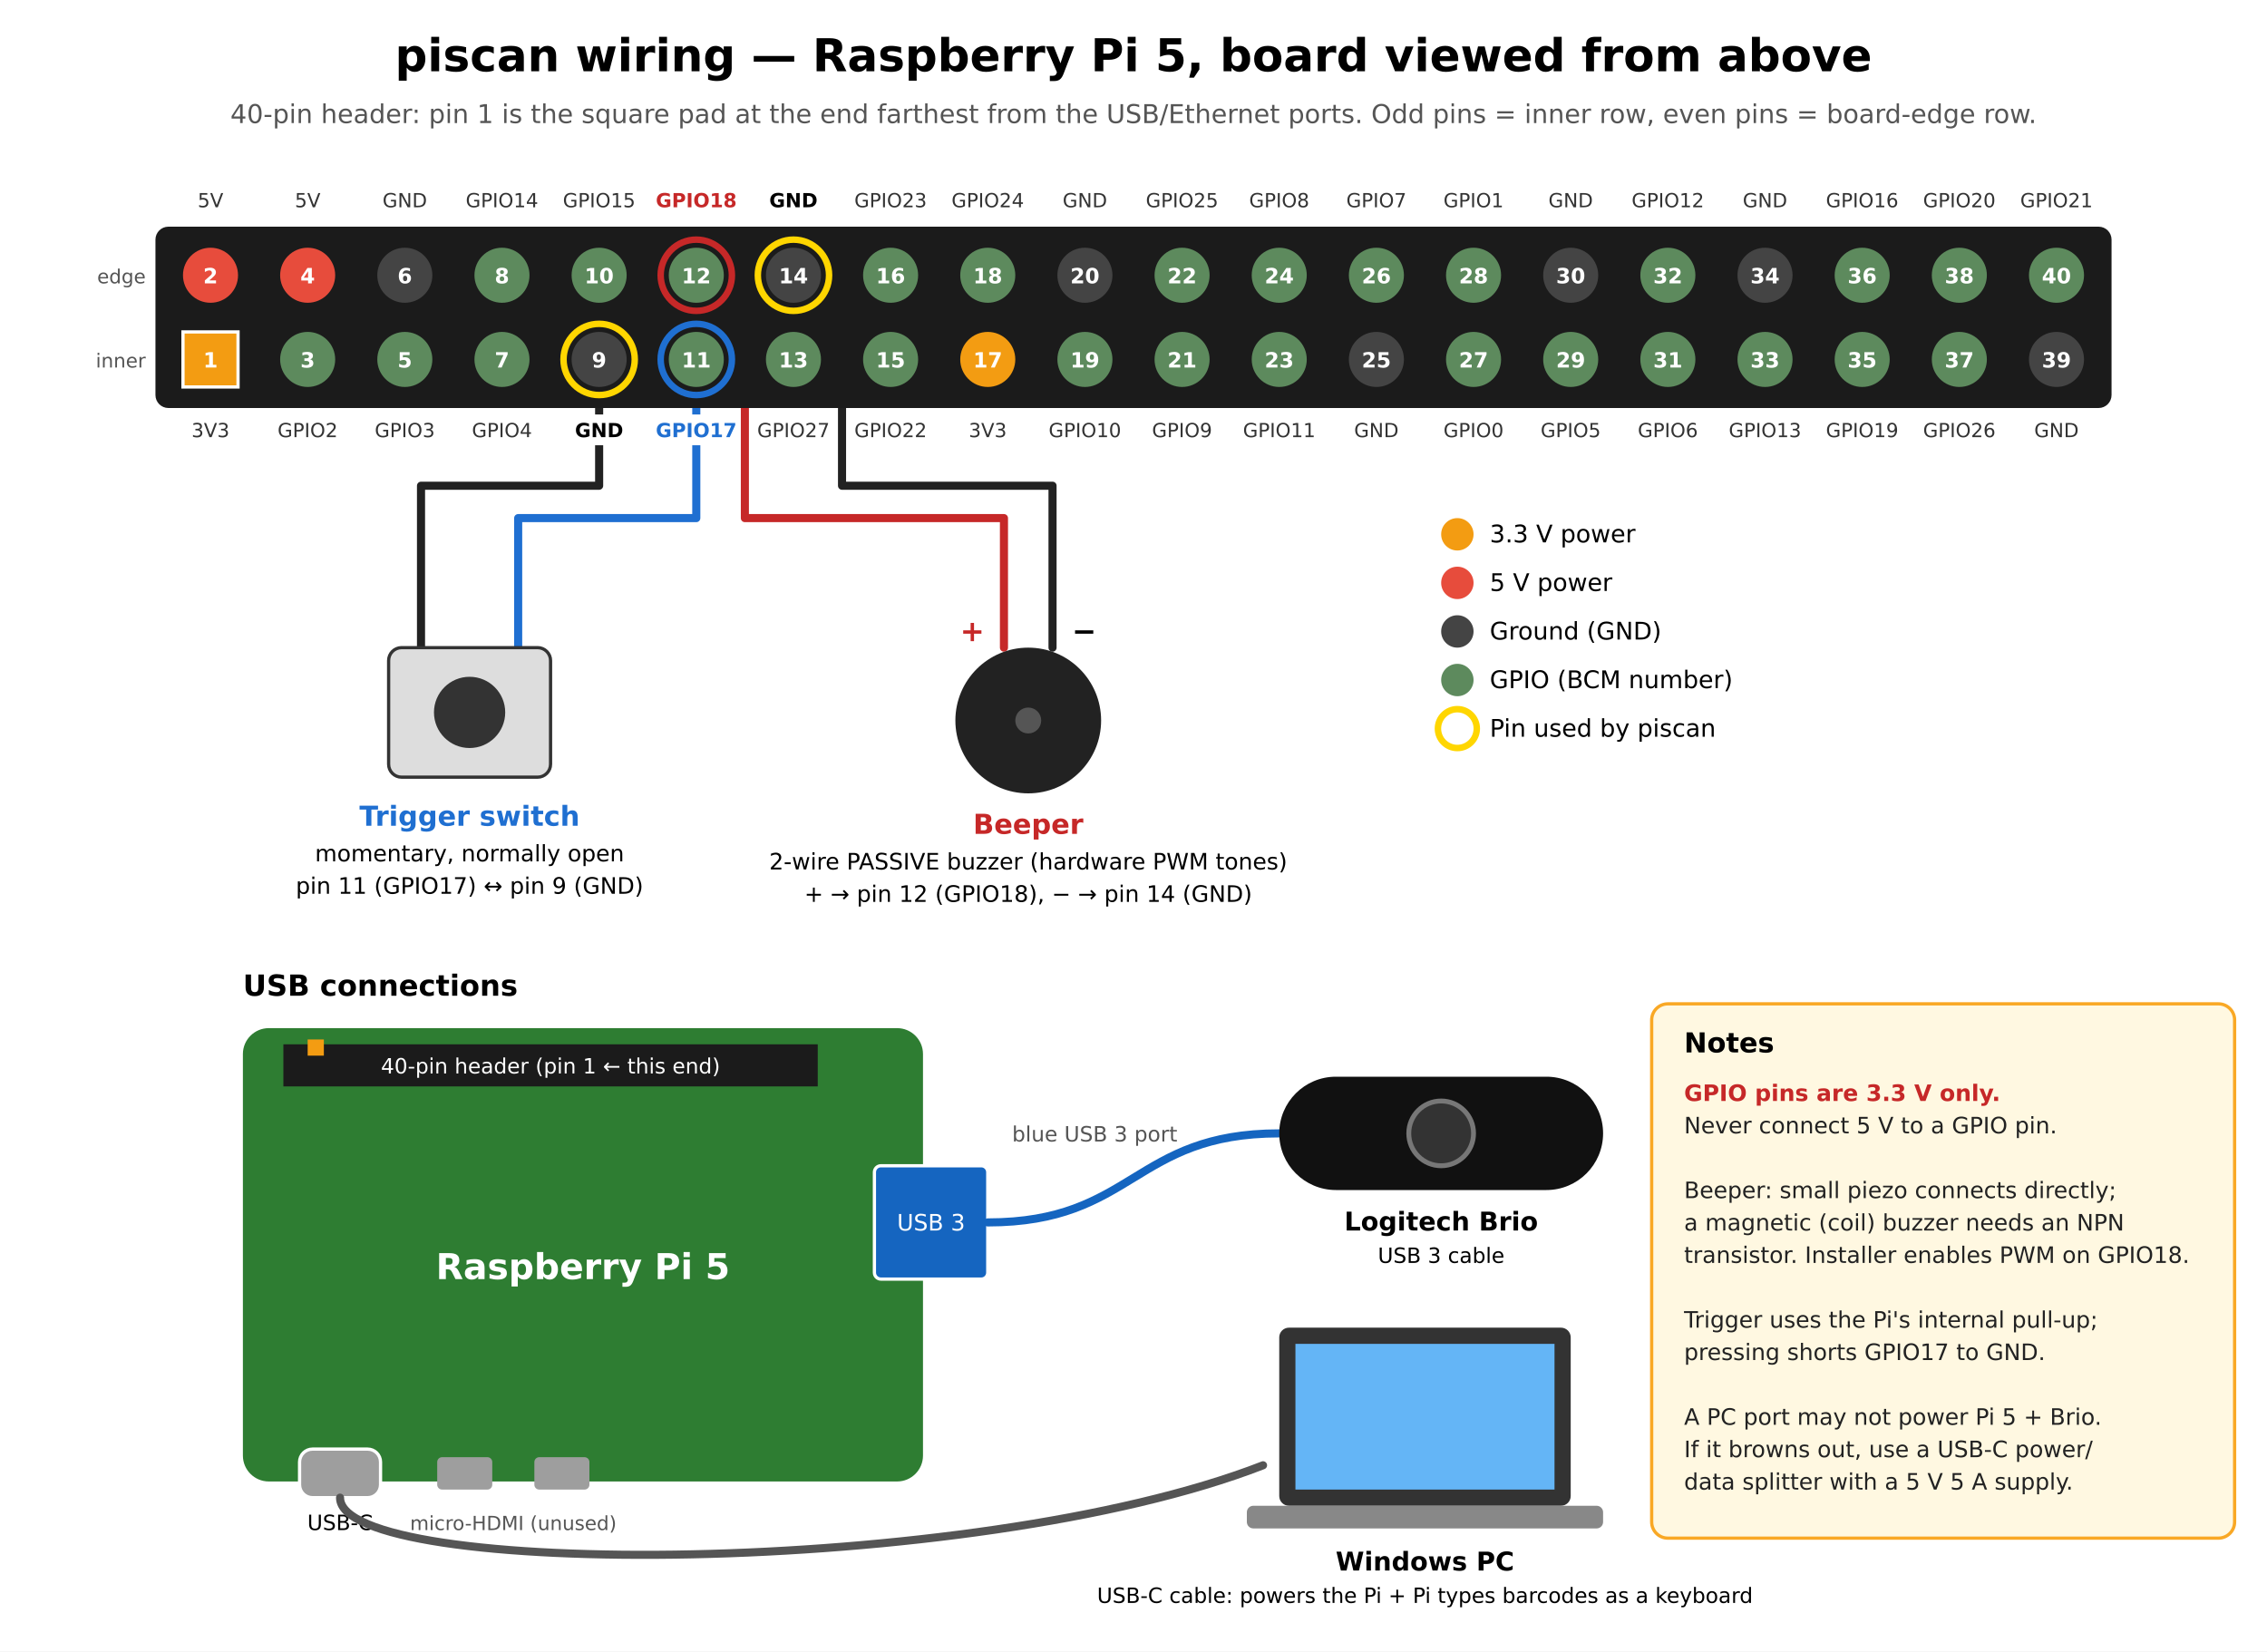
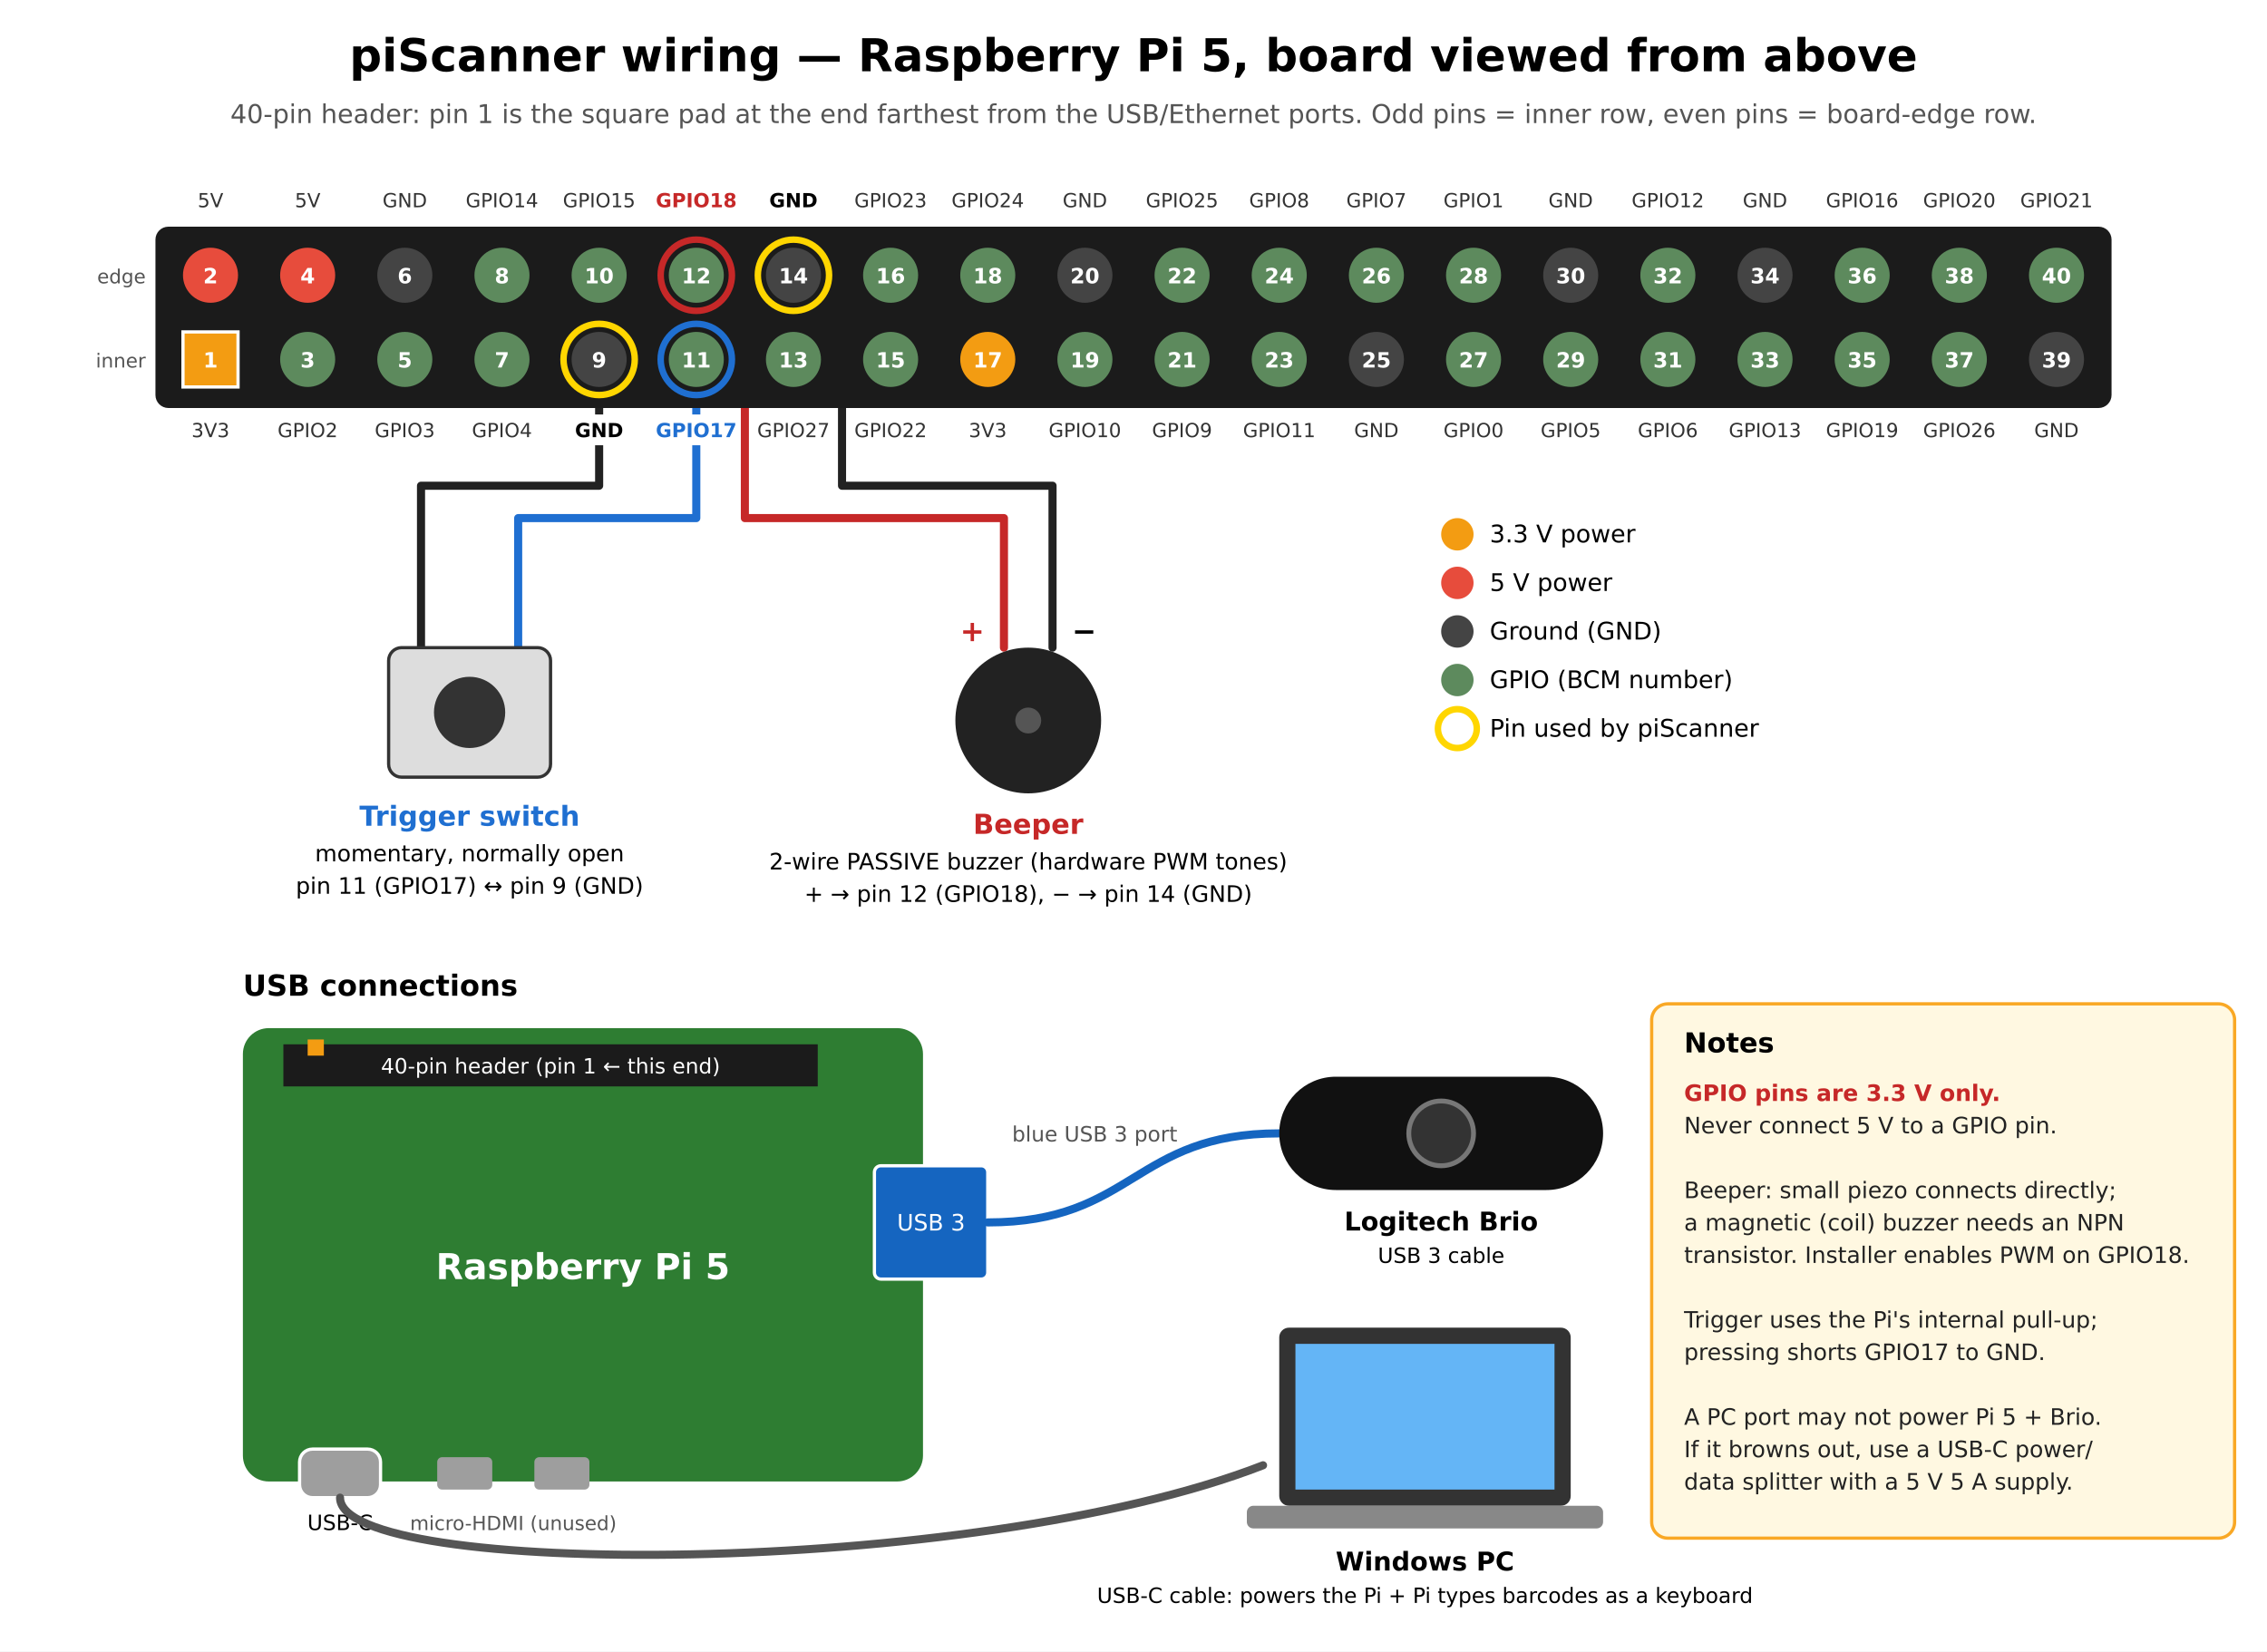
<svg xmlns="http://www.w3.org/2000/svg" width="1400" height="1020" viewBox="0 0 1400 1020" font-family="DejaVu Sans, Arial, sans-serif">
  <rect width="1400" height="1020" fill="#fff" />
-   <text x="700" y="44" font-size="28" font-weight="bold" text-anchor="middle">piscan wiring — Raspberry Pi 5, board viewed from above</text>
+   <text x="700" y="44" font-size="28" font-weight="bold" text-anchor="middle">piScanner wiring — Raspberry Pi 5, board viewed from above</text>
  <text x="700" y="76" font-size="16" text-anchor="middle" fill="#555">40-pin header: pin 1 is the square pad at the end farthest from the USB/Ethernet ports. Odd pins = inner row, even pins = board-edge row.</text>
  <path d="M370,222 V300 h-110 V400" fill="none" stroke="#222" stroke-width="5" stroke-linecap="round" stroke-linejoin="round" />
  <path d="M430,222 V320 h-110 V400" fill="none" stroke="#1f6fd1" stroke-width="5" stroke-linecap="round" stroke-linejoin="round" />
  <path d="M430,170 H460.0 V320 H620 V400" fill="none" stroke="#c62828" stroke-width="5" stroke-linecap="round" stroke-linejoin="round" />
  <path d="M490,170 H520.0 V300 H650 V400" fill="none" stroke="#222" stroke-width="5" stroke-linecap="round" stroke-linejoin="round" />
  <rect x="96" y="140" width="1208" height="112" rx="8" fill="#1b1b1b" />
  <text x="90" y="175" font-size="12" text-anchor="end" fill="#555">edge</text>
  <text x="90" y="227" font-size="12" text-anchor="end" fill="#555">inner</text>
  <rect x="113" y="205" width="34" height="34" fill="#f39c12" stroke="#fff" stroke-width="2" />
  <text x="130" y="227" font-size="13" font-weight="bold" text-anchor="middle" fill="#fff">1</text>
  <rect x="115.75" y="256" width="28.5" height="19" fill="#fff" />
  <text x="130" y="270" font-size="12" text-anchor="middle" fill="#333" font-weight="normal">3V3</text>
  <circle cx="130" cy="170" r="17" fill="#e74c3c" />
  <text x="130" y="175" font-size="13" font-weight="bold" text-anchor="middle" fill="#fff">2</text>
  <rect x="119.5" y="114" width="21.0" height="19" fill="#fff" />
  <text x="130" y="128" font-size="12" text-anchor="middle" fill="#333" font-weight="normal">5V</text>
  <circle cx="190" cy="222" r="17" fill="#5d8a5d" />
  <text x="190" y="227" font-size="13" font-weight="bold" text-anchor="middle" fill="#fff">3</text>
  <rect x="168.25" y="256" width="43.5" height="19" fill="#fff" />
  <text x="190" y="270" font-size="12" text-anchor="middle" fill="#333" font-weight="normal">GPIO2</text>
  <circle cx="190" cy="170" r="17" fill="#e74c3c" />
  <text x="190" y="175" font-size="13" font-weight="bold" text-anchor="middle" fill="#fff">4</text>
  <rect x="179.5" y="114" width="21.0" height="19" fill="#fff" />
  <text x="190" y="128" font-size="12" text-anchor="middle" fill="#333" font-weight="normal">5V</text>
  <circle cx="250" cy="222" r="17" fill="#5d8a5d" />
  <text x="250" y="227" font-size="13" font-weight="bold" text-anchor="middle" fill="#fff">5</text>
  <rect x="228.25" y="256" width="43.5" height="19" fill="#fff" />
  <text x="250" y="270" font-size="12" text-anchor="middle" fill="#333" font-weight="normal">GPIO3</text>
  <circle cx="250" cy="170" r="17" fill="#444" />
  <text x="250" y="175" font-size="13" font-weight="bold" text-anchor="middle" fill="#fff">6</text>
  <rect x="235.75" y="114" width="28.5" height="19" fill="#fff" />
  <text x="250" y="128" font-size="12" text-anchor="middle" fill="#333" font-weight="normal">GND</text>
  <circle cx="310" cy="222" r="17" fill="#5d8a5d" />
  <text x="310" y="227" font-size="13" font-weight="bold" text-anchor="middle" fill="#fff">7</text>
  <rect x="288.25" y="256" width="43.5" height="19" fill="#fff" />
  <text x="310" y="270" font-size="12" text-anchor="middle" fill="#333" font-weight="normal">GPIO4</text>
  <circle cx="310" cy="170" r="17" fill="#5d8a5d" />
  <text x="310" y="175" font-size="13" font-weight="bold" text-anchor="middle" fill="#fff">8</text>
  <rect x="284.5" y="114" width="51.0" height="19" fill="#fff" />
  <text x="310" y="128" font-size="12" text-anchor="middle" fill="#333" font-weight="normal">GPIO14</text>
  <circle cx="370" cy="222" r="17" fill="#444" />
  <circle cx="370" cy="222" r="22" fill="none" stroke="#ffd600" stroke-width="4" />
  <text x="370" y="227" font-size="13" font-weight="bold" text-anchor="middle" fill="#fff">9</text>
  <rect x="355.75" y="256" width="28.5" height="19" fill="#fff" />
  <text x="370" y="270" font-size="12" text-anchor="middle" fill="#000" font-weight="bold">GND</text>
  <circle cx="370" cy="170" r="17" fill="#5d8a5d" />
  <text x="370" y="175" font-size="13" font-weight="bold" text-anchor="middle" fill="#fff">10</text>
  <rect x="344.5" y="114" width="51.0" height="19" fill="#fff" />
  <text x="370" y="128" font-size="12" text-anchor="middle" fill="#333" font-weight="normal">GPIO15</text>
  <circle cx="430" cy="222" r="17" fill="#5d8a5d" />
  <circle cx="430" cy="222" r="22" fill="none" stroke="#1f6fd1" stroke-width="4" />
  <text x="430" y="227" font-size="13" font-weight="bold" text-anchor="middle" fill="#fff">11</text>
  <rect x="404.5" y="256" width="51.0" height="19" fill="#fff" />
  <text x="430" y="270" font-size="12" text-anchor="middle" fill="#1f6fd1" font-weight="bold">GPIO17</text>
  <circle cx="430" cy="170" r="17" fill="#5d8a5d" />
  <circle cx="430" cy="170" r="22" fill="none" stroke="#c62828" stroke-width="4" />
  <text x="430" y="175" font-size="13" font-weight="bold" text-anchor="middle" fill="#fff">12</text>
  <rect x="404.5" y="114" width="51.0" height="19" fill="#fff" />
  <text x="430" y="128" font-size="12" text-anchor="middle" fill="#c62828" font-weight="bold">GPIO18</text>
  <circle cx="490" cy="222" r="17" fill="#5d8a5d" />
  <text x="490" y="227" font-size="13" font-weight="bold" text-anchor="middle" fill="#fff">13</text>
  <rect x="464.5" y="256" width="51.0" height="19" fill="#fff" />
  <text x="490" y="270" font-size="12" text-anchor="middle" fill="#333" font-weight="normal">GPIO27</text>
  <circle cx="490" cy="170" r="17" fill="#444" />
  <circle cx="490" cy="170" r="22" fill="none" stroke="#ffd600" stroke-width="4" />
  <text x="490" y="175" font-size="13" font-weight="bold" text-anchor="middle" fill="#fff">14</text>
  <rect x="475.75" y="114" width="28.5" height="19" fill="#fff" />
  <text x="490" y="128" font-size="12" text-anchor="middle" fill="#000" font-weight="bold">GND</text>
  <circle cx="550" cy="222" r="17" fill="#5d8a5d" />
  <text x="550" y="227" font-size="13" font-weight="bold" text-anchor="middle" fill="#fff">15</text>
  <rect x="524.5" y="256" width="51.0" height="19" fill="#fff" />
  <text x="550" y="270" font-size="12" text-anchor="middle" fill="#333" font-weight="normal">GPIO22</text>
  <circle cx="550" cy="170" r="17" fill="#5d8a5d" />
  <text x="550" y="175" font-size="13" font-weight="bold" text-anchor="middle" fill="#fff">16</text>
  <rect x="524.5" y="114" width="51.0" height="19" fill="#fff" />
  <text x="550" y="128" font-size="12" text-anchor="middle" fill="#333" font-weight="normal">GPIO23</text>
  <circle cx="610" cy="222" r="17" fill="#f39c12" />
  <text x="610" y="227" font-size="13" font-weight="bold" text-anchor="middle" fill="#fff">17</text>
  <rect x="595.75" y="256" width="28.5" height="19" fill="#fff" />
  <text x="610" y="270" font-size="12" text-anchor="middle" fill="#333" font-weight="normal">3V3</text>
  <circle cx="610" cy="170" r="17" fill="#5d8a5d" />
  <text x="610" y="175" font-size="13" font-weight="bold" text-anchor="middle" fill="#fff">18</text>
  <rect x="584.5" y="114" width="51.0" height="19" fill="#fff" />
  <text x="610" y="128" font-size="12" text-anchor="middle" fill="#333" font-weight="normal">GPIO24</text>
  <circle cx="670" cy="222" r="17" fill="#5d8a5d" />
  <text x="670" y="227" font-size="13" font-weight="bold" text-anchor="middle" fill="#fff">19</text>
  <rect x="644.5" y="256" width="51.0" height="19" fill="#fff" />
  <text x="670" y="270" font-size="12" text-anchor="middle" fill="#333" font-weight="normal">GPIO10</text>
  <circle cx="670" cy="170" r="17" fill="#444" />
  <text x="670" y="175" font-size="13" font-weight="bold" text-anchor="middle" fill="#fff">20</text>
  <rect x="655.75" y="114" width="28.5" height="19" fill="#fff" />
  <text x="670" y="128" font-size="12" text-anchor="middle" fill="#333" font-weight="normal">GND</text>
  <circle cx="730" cy="222" r="17" fill="#5d8a5d" />
  <text x="730" y="227" font-size="13" font-weight="bold" text-anchor="middle" fill="#fff">21</text>
  <rect x="708.25" y="256" width="43.5" height="19" fill="#fff" />
  <text x="730" y="270" font-size="12" text-anchor="middle" fill="#333" font-weight="normal">GPIO9</text>
  <circle cx="730" cy="170" r="17" fill="#5d8a5d" />
  <text x="730" y="175" font-size="13" font-weight="bold" text-anchor="middle" fill="#fff">22</text>
  <rect x="704.5" y="114" width="51.0" height="19" fill="#fff" />
  <text x="730" y="128" font-size="12" text-anchor="middle" fill="#333" font-weight="normal">GPIO25</text>
  <circle cx="790" cy="222" r="17" fill="#5d8a5d" />
  <text x="790" y="227" font-size="13" font-weight="bold" text-anchor="middle" fill="#fff">23</text>
  <rect x="764.5" y="256" width="51.0" height="19" fill="#fff" />
  <text x="790" y="270" font-size="12" text-anchor="middle" fill="#333" font-weight="normal">GPIO11</text>
  <circle cx="790" cy="170" r="17" fill="#5d8a5d" />
  <text x="790" y="175" font-size="13" font-weight="bold" text-anchor="middle" fill="#fff">24</text>
  <rect x="768.25" y="114" width="43.5" height="19" fill="#fff" />
  <text x="790" y="128" font-size="12" text-anchor="middle" fill="#333" font-weight="normal">GPIO8</text>
  <circle cx="850" cy="222" r="17" fill="#444" />
  <text x="850" y="227" font-size="13" font-weight="bold" text-anchor="middle" fill="#fff">25</text>
  <rect x="835.75" y="256" width="28.5" height="19" fill="#fff" />
  <text x="850" y="270" font-size="12" text-anchor="middle" fill="#333" font-weight="normal">GND</text>
  <circle cx="850" cy="170" r="17" fill="#5d8a5d" />
  <text x="850" y="175" font-size="13" font-weight="bold" text-anchor="middle" fill="#fff">26</text>
  <rect x="828.25" y="114" width="43.5" height="19" fill="#fff" />
  <text x="850" y="128" font-size="12" text-anchor="middle" fill="#333" font-weight="normal">GPIO7</text>
  <circle cx="910" cy="222" r="17" fill="#5d8a5d" />
  <text x="910" y="227" font-size="13" font-weight="bold" text-anchor="middle" fill="#fff">27</text>
  <rect x="888.25" y="256" width="43.5" height="19" fill="#fff" />
  <text x="910" y="270" font-size="12" text-anchor="middle" fill="#333" font-weight="normal">GPIO0</text>
  <circle cx="910" cy="170" r="17" fill="#5d8a5d" />
  <text x="910" y="175" font-size="13" font-weight="bold" text-anchor="middle" fill="#fff">28</text>
  <rect x="888.25" y="114" width="43.5" height="19" fill="#fff" />
  <text x="910" y="128" font-size="12" text-anchor="middle" fill="#333" font-weight="normal">GPIO1</text>
  <circle cx="970" cy="222" r="17" fill="#5d8a5d" />
  <text x="970" y="227" font-size="13" font-weight="bold" text-anchor="middle" fill="#fff">29</text>
  <rect x="948.25" y="256" width="43.5" height="19" fill="#fff" />
  <text x="970" y="270" font-size="12" text-anchor="middle" fill="#333" font-weight="normal">GPIO5</text>
  <circle cx="970" cy="170" r="17" fill="#444" />
  <text x="970" y="175" font-size="13" font-weight="bold" text-anchor="middle" fill="#fff">30</text>
  <rect x="955.75" y="114" width="28.5" height="19" fill="#fff" />
  <text x="970" y="128" font-size="12" text-anchor="middle" fill="#333" font-weight="normal">GND</text>
  <circle cx="1030" cy="222" r="17" fill="#5d8a5d" />
  <text x="1030" y="227" font-size="13" font-weight="bold" text-anchor="middle" fill="#fff">31</text>
  <rect x="1008.25" y="256" width="43.5" height="19" fill="#fff" />
  <text x="1030" y="270" font-size="12" text-anchor="middle" fill="#333" font-weight="normal">GPIO6</text>
  <circle cx="1030" cy="170" r="17" fill="#5d8a5d" />
  <text x="1030" y="175" font-size="13" font-weight="bold" text-anchor="middle" fill="#fff">32</text>
  <rect x="1004.5" y="114" width="51.0" height="19" fill="#fff" />
  <text x="1030" y="128" font-size="12" text-anchor="middle" fill="#333" font-weight="normal">GPIO12</text>
  <circle cx="1090" cy="222" r="17" fill="#5d8a5d" />
  <text x="1090" y="227" font-size="13" font-weight="bold" text-anchor="middle" fill="#fff">33</text>
  <rect x="1064.5" y="256" width="51.0" height="19" fill="#fff" />
  <text x="1090" y="270" font-size="12" text-anchor="middle" fill="#333" font-weight="normal">GPIO13</text>
  <circle cx="1090" cy="170" r="17" fill="#444" />
  <text x="1090" y="175" font-size="13" font-weight="bold" text-anchor="middle" fill="#fff">34</text>
  <rect x="1075.75" y="114" width="28.5" height="19" fill="#fff" />
  <text x="1090" y="128" font-size="12" text-anchor="middle" fill="#333" font-weight="normal">GND</text>
  <circle cx="1150" cy="222" r="17" fill="#5d8a5d" />
  <text x="1150" y="227" font-size="13" font-weight="bold" text-anchor="middle" fill="#fff">35</text>
  <rect x="1124.5" y="256" width="51.0" height="19" fill="#fff" />
  <text x="1150" y="270" font-size="12" text-anchor="middle" fill="#333" font-weight="normal">GPIO19</text>
  <circle cx="1150" cy="170" r="17" fill="#5d8a5d" />
  <text x="1150" y="175" font-size="13" font-weight="bold" text-anchor="middle" fill="#fff">36</text>
  <rect x="1124.5" y="114" width="51.0" height="19" fill="#fff" />
  <text x="1150" y="128" font-size="12" text-anchor="middle" fill="#333" font-weight="normal">GPIO16</text>
  <circle cx="1210" cy="222" r="17" fill="#5d8a5d" />
  <text x="1210" y="227" font-size="13" font-weight="bold" text-anchor="middle" fill="#fff">37</text>
  <rect x="1184.5" y="256" width="51.0" height="19" fill="#fff" />
  <text x="1210" y="270" font-size="12" text-anchor="middle" fill="#333" font-weight="normal">GPIO26</text>
  <circle cx="1210" cy="170" r="17" fill="#5d8a5d" />
  <text x="1210" y="175" font-size="13" font-weight="bold" text-anchor="middle" fill="#fff">38</text>
  <rect x="1184.5" y="114" width="51.0" height="19" fill="#fff" />
  <text x="1210" y="128" font-size="12" text-anchor="middle" fill="#333" font-weight="normal">GPIO20</text>
  <circle cx="1270" cy="222" r="17" fill="#444" />
  <text x="1270" y="227" font-size="13" font-weight="bold" text-anchor="middle" fill="#fff">39</text>
  <rect x="1255.75" y="256" width="28.5" height="19" fill="#fff" />
  <text x="1270" y="270" font-size="12" text-anchor="middle" fill="#333" font-weight="normal">GND</text>
  <circle cx="1270" cy="170" r="17" fill="#5d8a5d" />
  <text x="1270" y="175" font-size="13" font-weight="bold" text-anchor="middle" fill="#fff">40</text>
  <rect x="1244.5" y="114" width="51.0" height="19" fill="#fff" />
  <text x="1270" y="128" font-size="12" text-anchor="middle" fill="#333" font-weight="normal">GPIO21</text>
  <circle cx="900" cy="330" r="10" fill="#f39c12" />
  <text x="920" y="335" font-size="15">3.3 V power</text>
  <circle cx="900" cy="360" r="10" fill="#e74c3c" />
  <text x="920" y="365" font-size="15">5 V power</text>
  <circle cx="900" cy="390" r="10" fill="#444" />
  <text x="920" y="395" font-size="15">Ground (GND)</text>
  <circle cx="900" cy="420" r="10" fill="#5d8a5d" />
  <text x="920" y="425" font-size="15">GPIO (BCM number)</text>
  <circle cx="900" cy="450" r="12" fill="none" stroke="#ffd600" stroke-width="4" />
-   <text x="920" y="455" font-size="15">Pin used by piscan</text>
+   <text x="920" y="455" font-size="15">Pin used by piScanner</text>
  <rect x="240.0" y="400" width="100" height="80" rx="8" fill="#ddd" stroke="#333" stroke-width="2" />
  <circle cx="290.0" cy="440" r="22" fill="#333" />
  <text x="290.0" y="510" font-size="17" font-weight="bold" text-anchor="middle" fill="#1f6fd1">Trigger switch</text>
  <text x="290.0" y="532" font-size="14" text-anchor="middle">momentary, normally open</text>
  <text x="290.0" y="552" font-size="14" text-anchor="middle">pin 11 (GPIO17) ↔ pin 9 (GND)</text>
  <circle cx="635" cy="445" r="45" fill="#222" />
  <circle cx="635" cy="445" r="8" fill="#555" />
  <text x="608" y="396" font-size="18" font-weight="bold" fill="#c62828" text-anchor="end">+</text>
  <text x="662" y="396" font-size="18" font-weight="bold">−</text>
  <text x="635" y="515" font-size="17" font-weight="bold" text-anchor="middle" fill="#c62828">Beeper</text>
  <text x="635" y="537" font-size="14" text-anchor="middle">2-wire PASSIVE buzzer (hardware PWM tones)</text>
  <text x="635" y="557" font-size="14" text-anchor="middle">+ → pin 12 (GPIO18), − → pin 14 (GND)</text>
  <text x="150" y="615" font-size="18" font-weight="bold">USB connections</text>
  <rect x="150" y="635" width="420" height="280" rx="16" fill="#2e7d32" />
  <rect x="175" y="645" width="330" height="26" fill="#1b1b1b" />
  <text x="340" y="663" font-size="13" text-anchor="middle" fill="#fff">40-pin header (pin 1 ← this end)</text>
  <rect x="190" y="642" width="10" height="10" fill="#f39c12" />
  <text x="360" y="790" font-size="22" text-anchor="middle" fill="#fff" font-weight="bold">Raspberry Pi 5</text>
  <rect x="540" y="720" width="70" height="70" rx="4" fill="#1565c0" stroke="#fff" stroke-width="2" />
  <text x="575" y="760" font-size="14" text-anchor="middle" fill="#fff">USB 3</text>
  <text x="625" y="705" font-size="13" fill="#555">blue USB 3 port</text>
  <rect x="185" y="895" width="50" height="30" rx="8" fill="#9e9e9e" stroke="#fff" stroke-width="2" />
  <text x="210" y="945" font-size="13" text-anchor="middle">USB-C</text>
  <rect x="270" y="900" width="34" height="20" rx="3" fill="#9e9e9e" />
  <rect x="330" y="900" width="34" height="20" rx="3" fill="#9e9e9e" />
  <text x="317" y="945" font-size="12" text-anchor="middle" fill="#555">micro-HDMI (unused)</text>
  <path d="M610,755 C700,755 700,700 790,700" fill="none" stroke="#1565c0" stroke-width="5" stroke-linecap="round" stroke-linejoin="round" />
  <rect x="790" y="665" width="200" height="70" rx="35" fill="#111" />
  <circle cx="890" cy="700" r="20" fill="#333" stroke="#777" stroke-width="3" />
  <text x="890" y="760" font-size="16" font-weight="bold" text-anchor="middle">Logitech Brio</text>
  <text x="890" y="780" font-size="13" text-anchor="middle">USB 3 cable</text>
  <path d="M210,925 C210,975 600,975 780,905" fill="none" stroke="#555" stroke-width="5" stroke-linecap="round" stroke-linejoin="round" />
  <rect x="790" y="820" width="180" height="110" rx="6" fill="#333" />
  <rect x="800" y="830" width="160" height="90" fill="#64b5f6" />
  <rect x="770" y="930" width="220" height="14" rx="4" fill="#888" />
  <text x="880" y="970" font-size="16" font-weight="bold" text-anchor="middle">Windows PC</text>
  <text x="880" y="990" font-size="13" text-anchor="middle">USB-C cable: powers the Pi + Pi types barcodes as a keyboard</text>
  <rect x="1020" y="620" width="360" height="330" rx="10" fill="#fff8e1" stroke="#f9a825" stroke-width="2" />
  <text x="1040" y="650" font-size="17" font-weight="bold">Notes</text>
  <text x="1040" y="680" font-size="14" fill="#c62828" font-weight="bold">GPIO pins are 3.3 V only.</text>
  <text x="1040" y="700" font-size="14" fill="#222" font-weight="normal">Never connect 5 V to a GPIO pin.</text>
  <text x="1040" y="720" font-size="14" fill="#222" font-weight="normal" />
  <text x="1040" y="740" font-size="14" fill="#222" font-weight="normal">Beeper: small piezo connects directly;</text>
  <text x="1040" y="760" font-size="14" fill="#222" font-weight="normal">a magnetic (coil) buzzer needs an NPN</text>
  <text x="1040" y="780" font-size="14" fill="#222" font-weight="normal">transistor. Installer enables PWM on GPIO18.</text>
  <text x="1040" y="800" font-size="14" fill="#222" font-weight="normal" />
  <text x="1040" y="820" font-size="14" fill="#222" font-weight="normal">Trigger uses the Pi's internal pull-up;</text>
  <text x="1040" y="840" font-size="14" fill="#222" font-weight="normal">pressing shorts GPIO17 to GND.</text>
  <text x="1040" y="860" font-size="14" fill="#222" font-weight="normal" />
  <text x="1040" y="880" font-size="14" fill="#222" font-weight="normal">A PC port may not power Pi 5 + Brio.</text>
  <text x="1040" y="900" font-size="14" fill="#222" font-weight="normal">If it browns out, use a USB-C power/</text>
  <text x="1040" y="920" font-size="14" fill="#222" font-weight="normal">data splitter with a 5 V 5 A supply.</text>
</svg>
